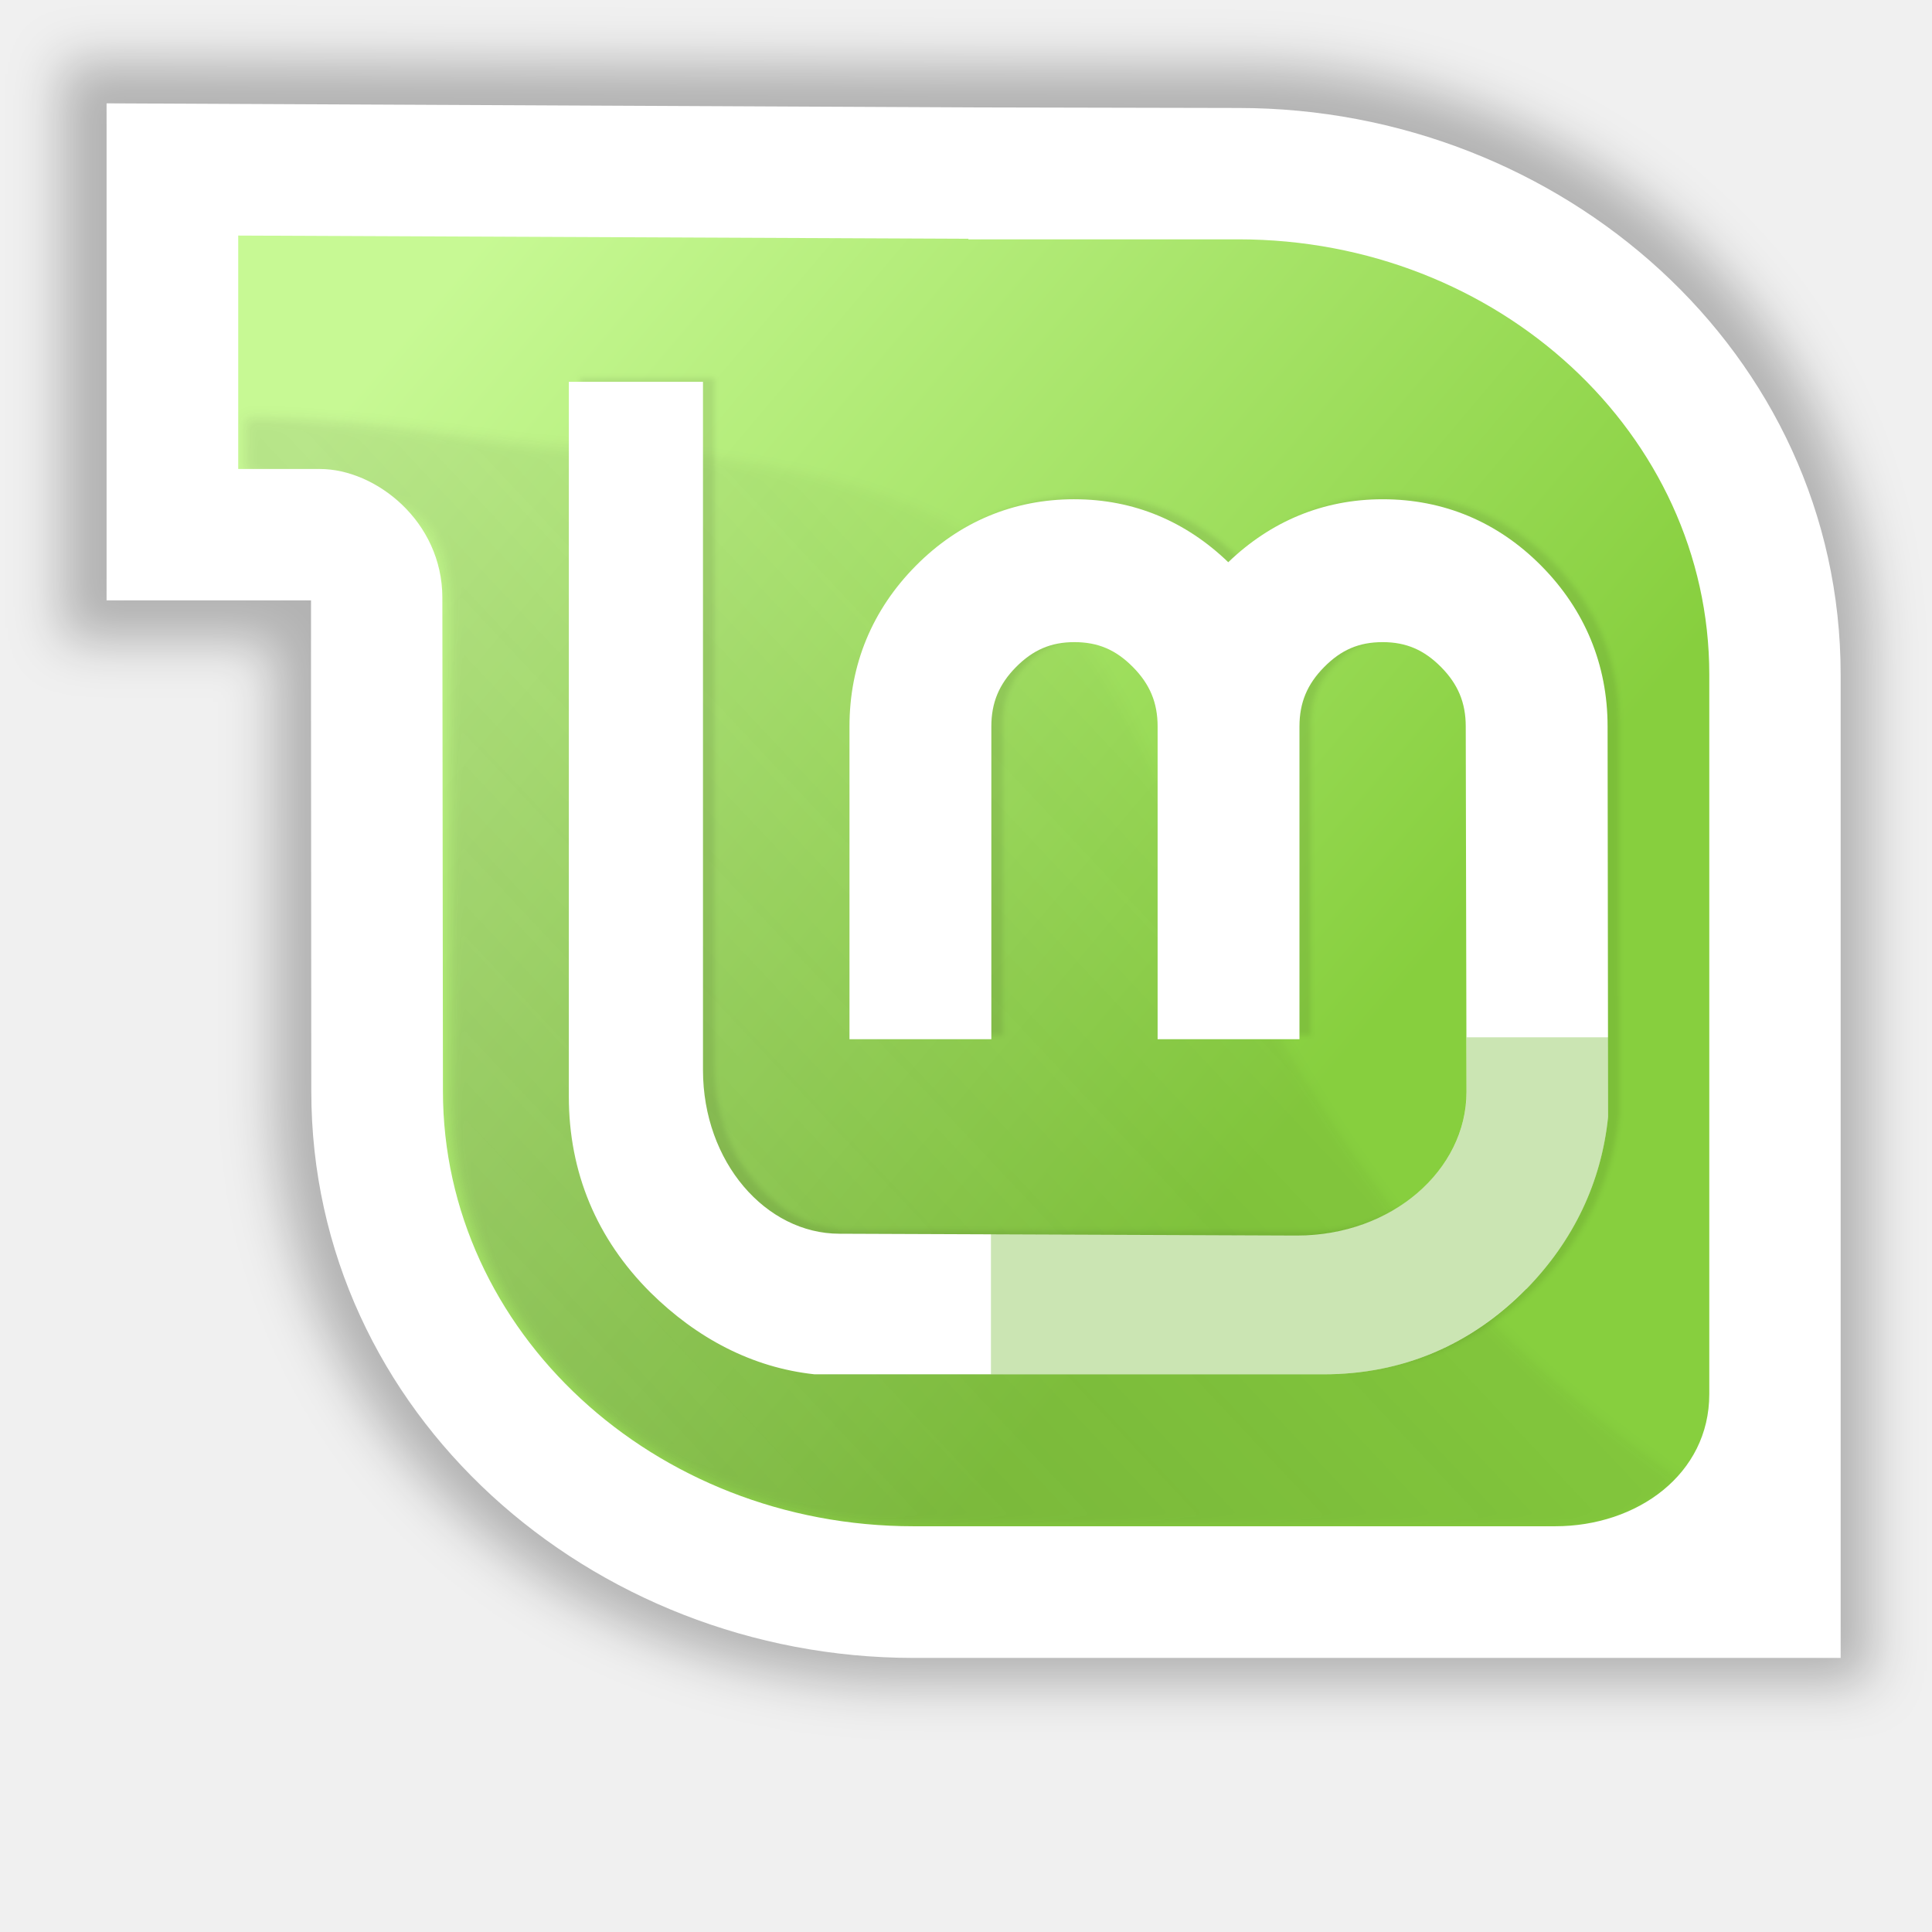
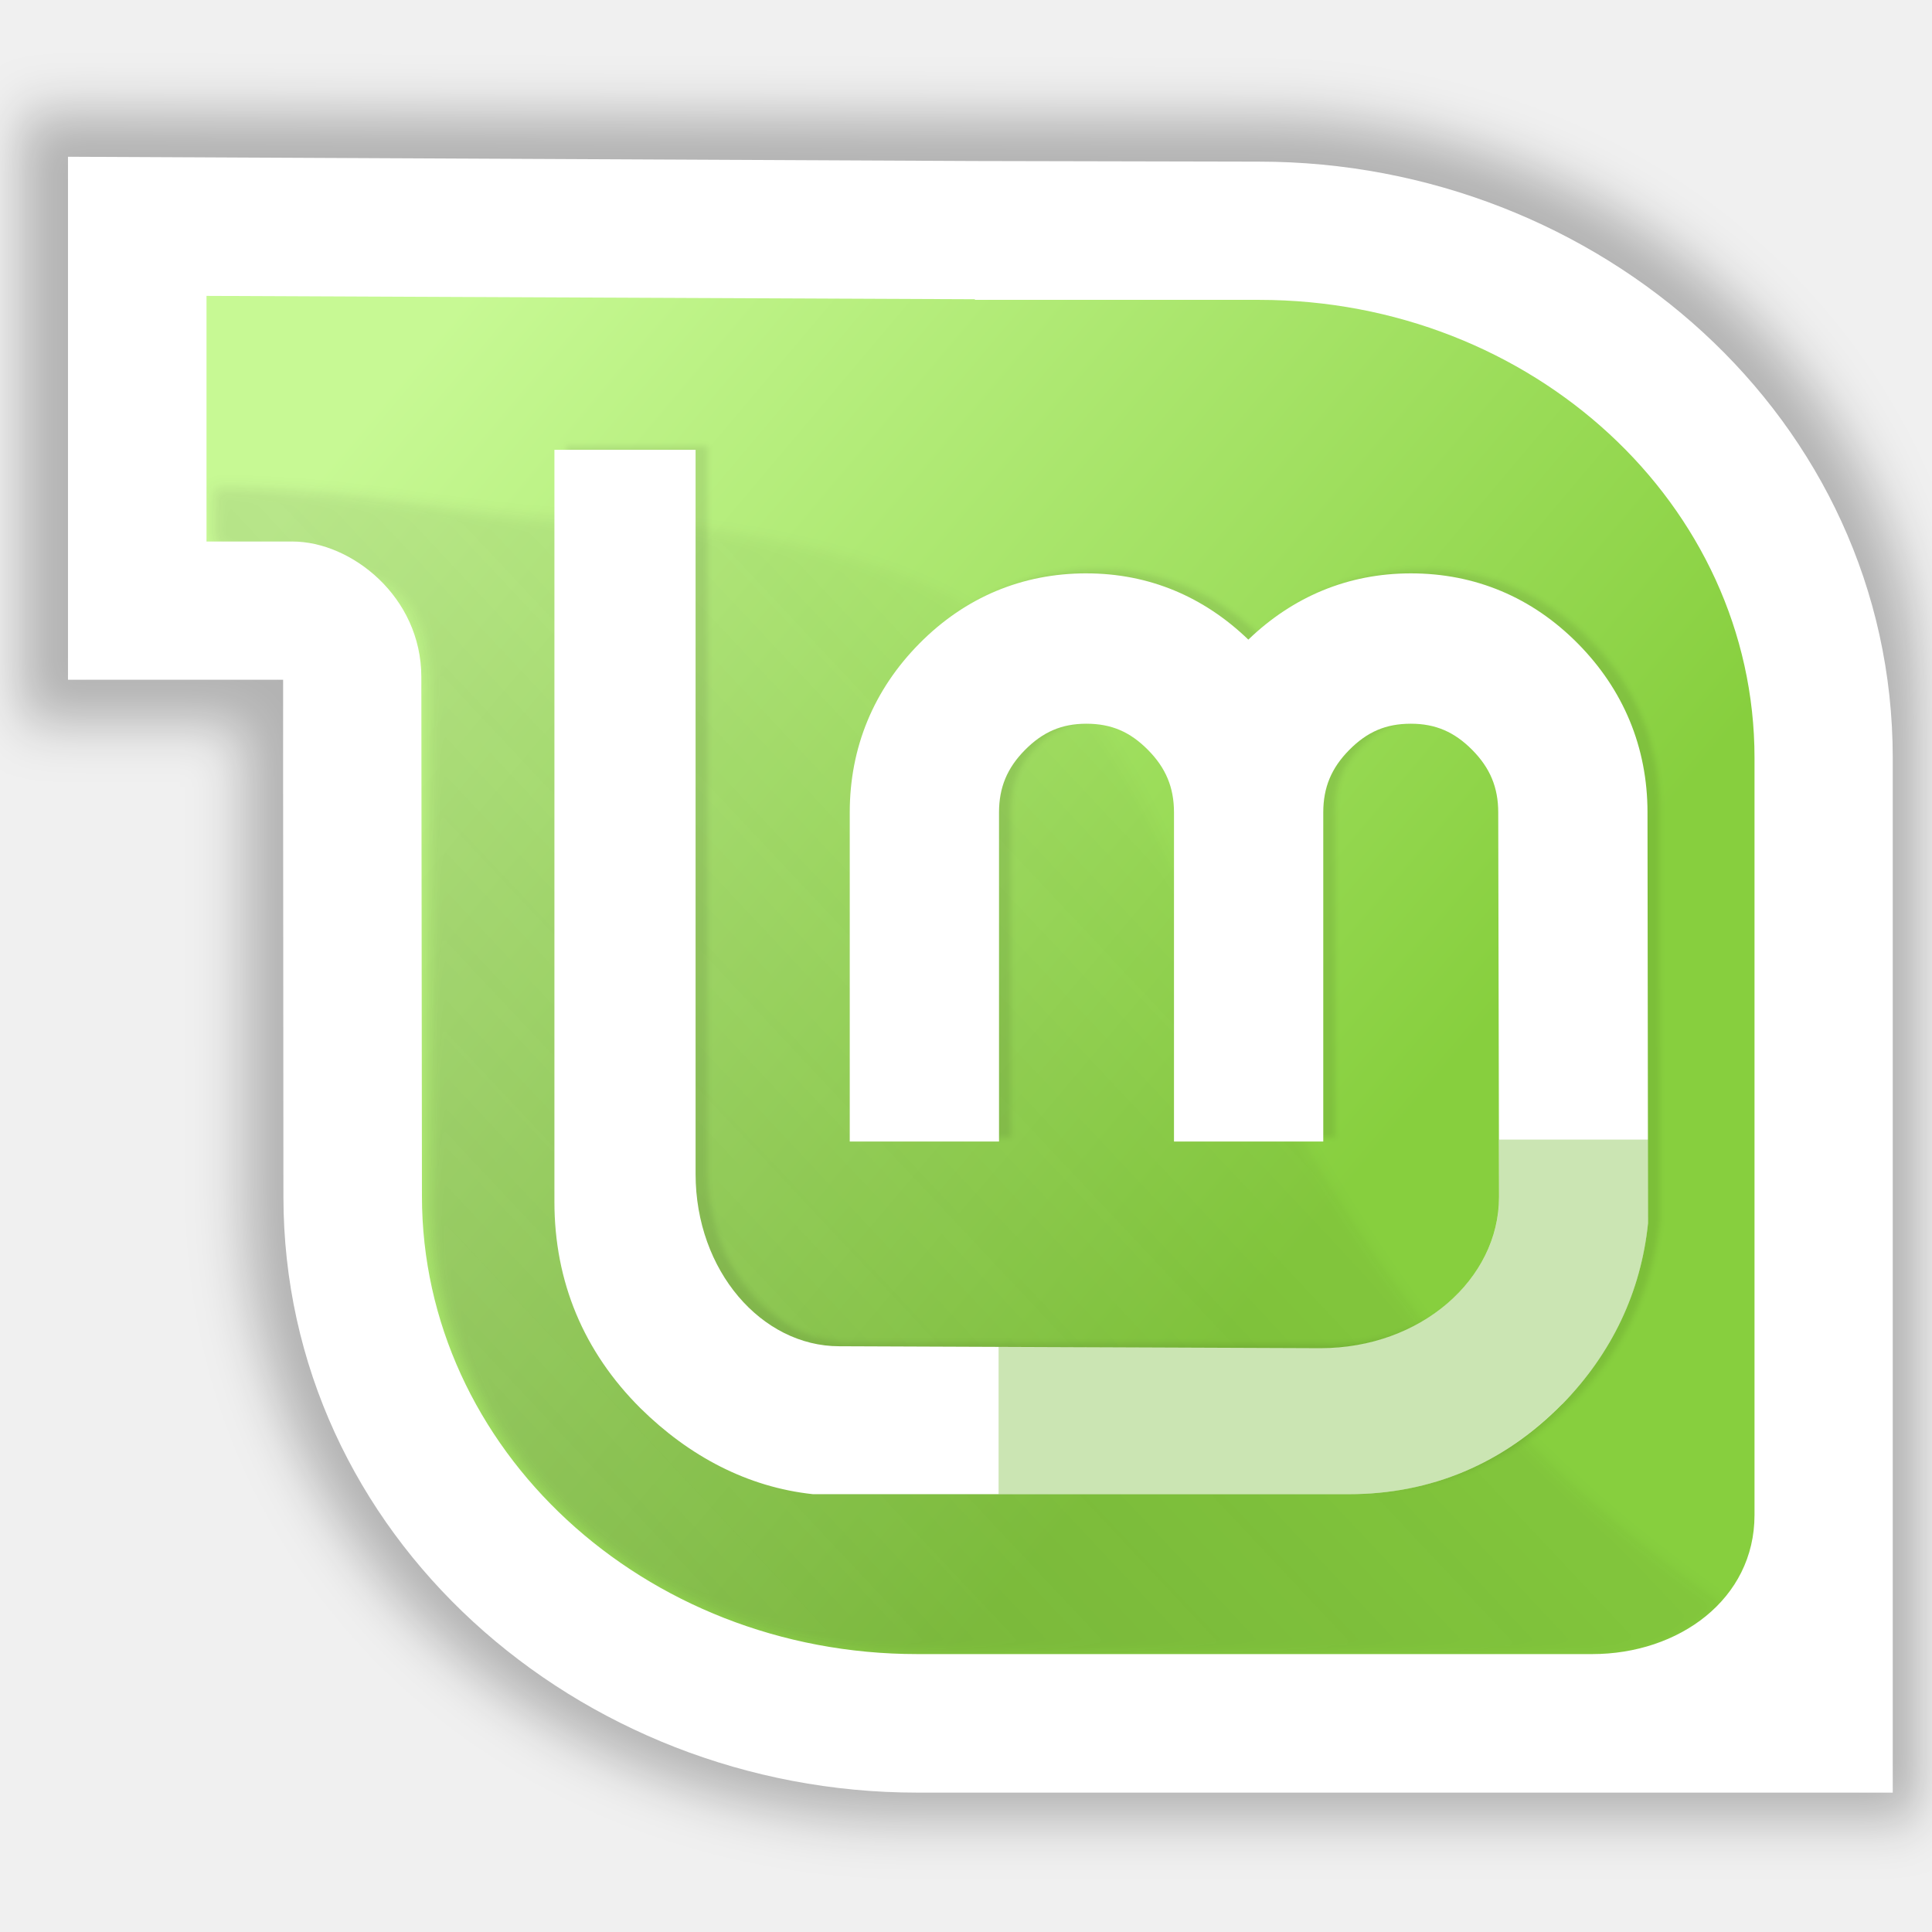
- <svg xmlns="http://www.w3.org/2000/svg" xmlns:xlink="http://www.w3.org/1999/xlink" width="736.606" height="736.606" id="svg2980" version="1.1">
+ <svg xmlns="http://www.w3.org/2000/svg" xmlns:xlink="http://www.w3.org/1999/xlink" width="700" height="700" id="svg2980" version="1.1">
  <defs id="defs2982">
-     <filter color-interpolation-filters="sRGB" id="filter3546">
+     <filter id="filter3546" style="color-interpolation-filters:sRGB">
      <feGaussianBlur stdDeviation="0.16" id="feGaussianBlur3548" />
    </filter>
    <linearGradient id="linearGradient3431">
      <stop id="stop3433" offset="0" style="stop-color:#3d3d3d;stop-opacity:1;" />
      <stop id="stop3435" offset="1" style="stop-color:#000000;stop-opacity:0.114;" />
    </linearGradient>
-     <filter color-interpolation-filters="sRGB" id="filter3291">
+     <filter id="filter3291" style="color-interpolation-filters:sRGB">
      <feGaussianBlur stdDeviation="0.401" id="feGaussianBlur3293" />
    </filter>
    <linearGradient id="linearGradient3312">
      <stop style="stop-color:#c7f994;stop-opacity:1;" offset="0" id="stop3314" />
      <stop style="stop-color:#87cf3e;stop-opacity:1;" offset="1" id="stop3316" />
    </linearGradient>
-     <filter color-interpolation-filters="sRGB" id="filter3573">
+     <filter id="filter3573" style="color-interpolation-filters:sRGB">
      <feGaussianBlur stdDeviation="1.628" id="feGaussianBlur3575" />
    </filter>
    <linearGradient xlink:href="#linearGradient3312" id="linearGradient3048" gradientUnits="userSpaceOnUse" gradientTransform="matrix(2.708549,0,0,2.708549,543.0843,-420.2664)" x1="61.429" y1="362.143" x2="116.429" y2="408.571" />
    <linearGradient xlink:href="#linearGradient3431" id="linearGradient3050" gradientUnits="userSpaceOnUse" gradientTransform="translate(0,80)" spreadMethod="pad" x1="70.492" y1="416.389" x2="113.642" y2="375.88" />
  </defs>
-   <g id="layer1" transform="translate(-1.696748,-160.8265)">
-     <g id="g3039" transform="matrix(2.326568,0,0,2.326568,-1511.197,-997.7332)">
-       <path transform="matrix(2.588589,0,0,2.588589,-60.55663,-548.8159)" id="path3543" d="m 331.79,510.933 c -21.29,0 -39.766,-16.14 -39.766,-37.411 l -0.019,-21.992 0,-6.586 -13.498,0 0,-36.651 56.92,0.268 17.806,0.038 c 21.309,0 39.766,16.121 39.766,37.411 l 0,64.923 -61.209,0 0,0 0,0 z" style="opacity:0.26;color:#000000;fill:#000000;fill-opacity:1;fill-rule:evenodd;stroke:none;stroke-width:1;marker:none;visibility:visible;display:inline;overflow:visible;filter:url(#filter3573);enable-background:accumulate" />
-       <path id="path2576" d="m 936.423,730.131 c 0,-36.536 0,-122.725 0,-122.725 0,-41.001 -35.956,-74.237 -80.321,-74.237 l -46.046,0 0,-0.099 -124.537,-0.544 0,44.778 c 0,0 10.169,0 19.117,0 13.344,0 15.702,9.212 15.702,21.962 l 0.099,79.163 c 0,41.001 35.956,74.237 80.271,74.237 l 109.413,0 c 14.027,0 26.301,-8.883 26.301,-22.535 z" style="fill:url(#linearGradient3048);fill-opacity:1;fill-rule:evenodd;display:inline" />
-       <path transform="matrix(2.602414,0,0,2.602414,553.5815,-562.0902)" id="path3419" d="m 142.938,500.531 c -10.752,-7.409 -18.367,-15.92 -24.781,-27.188 -12.644,-23.358 -9.688,-34.953 -41,-37.688 -9.036,0 -15.051,-2 -24.562,-2 l 0,3.312 c 10e-7,10e-6 3.759,1.907 7.062,1.907 4.927,1e-5 5.781,3.418 5.781,8.125 l 0.031,29.155 c -3e-6,15.138 13.295,27.406 29.656,27.406 l 40.375,0 c 2.964,0 5.626,-1.168 7.438,-3.031 z" style="opacity:0.175;fill:url(#linearGradient3050);fill-opacity:1;fill-rule:nonzero;display:inline;filter:url(#filter3291)" />
-       <path transform="matrix(2.602414,0,0,2.602414,553.5815,-562.0902)" id="path2620" d="m 105.518,438.54 c -3.837,0 -7.246,1.424 -9.985,4.191 -2.738,2.765 -4.175,6.218 -4.175,10.114 l 0,19.695 8.933,0 0,-19.695 c 0,-1.493 0.487,-2.661 1.554,-3.738 1.07,-1.081 2.203,-1.57 3.674,-1.57 1.502,0 2.618,0.487 3.69,1.57 1.066,1.077 1.554,2.245 1.554,3.738 l 0,19.695 8.933,0 0,-19.695 c 0,-1.493 0.487,-2.661 1.554,-3.738 1.072,-1.083 2.188,-1.57 3.69,-1.57 1.471,0 2.604,0.489 3.674,1.57 1.066,1.077 1.554,2.245 1.554,3.738 l 0.049,23.012 c 0,4.909 -4.675,9.046 -10.681,9.046 l -28.806,-0.113 c -4.635,0 -8.593,-4.511 -8.593,-10.309 l 0,-43.335 -8.447,0 0,45.002 c 0,4.775 1.747,8.962 5.146,12.348 2.905,2.868 6.399,4.564 10.325,4.984 l 0,0.162 32.074,0 c 4.929,0 9.259,-1.833 12.752,-5.389 l 0.016,0 c 2.971,-3.052 4.708,-6.71 5.13,-10.826 l -0.032,-24.582 c 0,-3.896 -1.437,-7.349 -4.175,-10.114 -2.739,-2.767 -6.148,-4.191 -9.985,-4.191 -3.766,0 -7.061,1.4 -9.726,3.965 -2.657,-2.56 -5.929,-3.965 -9.694,-3.965 z" style="color:#000000;fill:#000000;fill-opacity:0.08;fill-rule:evenodd;stroke:none;stroke-width:4.767;marker:none;visibility:visible;display:inline;overflow:visible;filter:url(#filter3546);enable-background:accumulate" />
-       <path id="path4130" d="m 826.328,579.783 c -9.985,0 -18.856,3.707 -25.985,10.908 -7.125,7.197 -10.866,16.182 -10.866,26.321 l 0,51.254 23.247,0 0,-51.254 c 0,-3.886 1.268,-6.925 4.043,-9.728 2.784,-2.812 5.732,-4.085 9.56,-4.085 3.908,0 6.812,1.267 9.602,4.085 2.775,2.803 4.043,5.842 4.043,9.728 l 0,51.254 23.247,0 0,-51.254 c 0,-3.886 1.268,-6.925 4.043,-9.728 2.79,-2.818 5.694,-4.085 9.602,-4.085 3.828,0 6.776,1.273 9.56,4.085 2.775,2.803 4.043,5.842 4.043,9.728 l 0.126,59.887 c 0,12.775 -12.166,23.542 -27.796,23.542 l -74.964,-0.295 c -12.061,0 -22.363,-11.74 -22.363,-26.827 l 0,-112.776 -21.984,0 0,117.114 c 0,12.426 4.547,23.322 13.392,32.134 7.561,7.463 16.653,12.3 26.869,13.393 l 83.471,-2e-4 c 12.827,0 24.095,-4.769 33.186,-14.024 l 0.042,0 c 7.732,-7.944 12.252,-17.462 13.35,-28.174 l -0.084,-63.972 c 0,-10.14 -3.741,-19.124 -10.866,-26.321 -7.128,-7.201 -16,-10.908 -25.985,-10.908 -9.801,0 -18.377,3.644 -25.311,10.318 -6.914,-6.663 -15.43,-10.318 -25.227,-10.318 z" style="color:#000000;fill:#ffffff;fill-opacity:1;fill-rule:evenodd;stroke:none;stroke-width:1;marker:none;visibility:visible;display:inline;overflow:visible;enable-background:accumulate" />
-       <path id="path4132" d="m 812.657,700.224 0,22.959 54.605,0 c 12.827,0 24.029,-4.784 33.12,-14.039 l 0.078,0 c 7.732,-7.944 12.242,-17.443 13.341,-28.156 l 0,-13.031 -23.192,0 0,8.92 c 0,12.775 -12.138,23.502 -27.768,23.502 l -50.184,-0.155 z" style="opacity:0.3;color:#000000;fill:#52a800;fill-opacity:1;fill-rule:evenodd;stroke:none;stroke-width:1;marker:none;visibility:visible;display:inline;overflow:visible;enable-background:accumulate" />
-       <path d="m 799.982,769.661 c -52.843,0 -98.7,-40.06 -98.7,-92.855 l -0.047,-64.105 0,-16.347 -33.502,0 0,-81.45 141.278,0.665 44.194,0.095 c 52.89,0 98.7,40.012 98.7,92.855 l 0,161.142 -151.923,0 0,0 0,0 z m 130.396,-43.226 c 0,-35.104 0,-117.916 0,-117.916 0,-39.394 -34.547,-71.328 -77.173,-71.328 l -44.242,0 0,-0.095 -119.657,-0.523 0,38.254 c 0,0 4.806,0 13.404,0 9.1,0 20.05,8.552 20.05,21.101 l 0.095,80.83 c 0,39.394 34.547,71.328 77.126,71.328 l 105.126,0 c 13.477,0 25.27,-8.535 25.27,-21.652 z" style="color:#000000;fill:#ffffff;fill-opacity:1;fill-rule:evenodd;stroke:none;stroke-width:1;marker:none;visibility:visible;display:inline;overflow:visible;enable-background:accumulate" id="path6141" />
+   <g id="layer2" transform="translate(0,-36.60638)" />
+   <g id="layer1" transform="translate(-1.696748,-197.4329)">
+     <g id="g3039" transform="matrix(2.326568,0,0,2.326568,-1527.197,-943.7332)">
+       <path transform="matrix(2.588589,0,0,2.588589,-60.55663,-548.8159)" id="path3543" d="m 331.79,510.933 c -21.29,0 -39.766,-16.14 -39.766,-37.411 l -0.019,-21.992 0,-6.586 -13.498,0 0,-36.651 56.92,0.268 17.806,0.038 c 21.309,0 39.766,16.121 39.766,37.411 l 0,64.923 -61.209,0 0,0 0,0 z" style="color:#000000;display:inline;overflow:visible;visibility:visible;opacity:0.26;fill:#000000;fill-opacity:1;fill-rule:evenodd;stroke:none;stroke-width:1;marker:none;filter:url(#filter3573);enable-background:accumulate" />
+       <path id="path2576" d="m 936.423,730.131 c 0,-36.536 0,-122.725 0,-122.725 0,-41.001 -35.956,-74.237 -80.321,-74.237 l -46.046,0 0,-0.099 -124.537,-0.544 0,44.778 c 0,0 10.169,0 19.117,0 13.344,0 15.702,9.212 15.702,21.962 l 0.099,79.163 c 0,41.001 35.956,74.237 80.271,74.237 l 109.413,0 c 14.027,0 26.301,-8.883 26.301,-22.535 z" style="display:inline;fill:url(#linearGradient3048);fill-opacity:1;fill-rule:evenodd" />
+       <path transform="matrix(2.602414,0,0,2.602414,553.5815,-562.0902)" id="path3419" d="m 142.938,500.531 c -10.752,-7.409 -18.367,-15.92 -24.781,-27.188 -12.644,-23.358 -9.688,-34.953 -41,-37.688 -9.036,0 -15.051,-2 -24.562,-2 l 0,3.312 c 10e-7,10e-6 3.759,1.907 7.062,1.907 4.927,1e-5 5.781,3.418 5.781,8.125 l 0.031,29.155 c -3e-6,15.138 13.295,27.406 29.656,27.406 l 40.375,0 c 2.964,0 5.626,-1.168 7.438,-3.031 z" style="display:inline;opacity:0.175;fill:url(#linearGradient3050);fill-opacity:1;fill-rule:nonzero;filter:url(#filter3291)" />
+       <path transform="matrix(2.602414,0,0,2.602414,553.5815,-562.0902)" id="path2620" d="m 105.518,438.54 c -3.837,0 -7.246,1.424 -9.985,4.191 -2.738,2.765 -4.175,6.218 -4.175,10.114 l 0,19.695 8.933,0 0,-19.695 c 0,-1.493 0.487,-2.661 1.554,-3.738 1.07,-1.081 2.203,-1.57 3.674,-1.57 1.502,0 2.618,0.487 3.69,1.57 1.066,1.077 1.554,2.245 1.554,3.738 l 0,19.695 8.933,0 0,-19.695 c 0,-1.493 0.487,-2.661 1.554,-3.738 1.072,-1.083 2.188,-1.57 3.69,-1.57 1.471,0 2.604,0.489 3.674,1.57 1.066,1.077 1.554,2.245 1.554,3.738 l 0.049,23.012 c 0,4.909 -4.675,9.046 -10.681,9.046 l -28.806,-0.113 c -4.635,0 -8.593,-4.511 -8.593,-10.309 l 0,-43.335 -8.447,0 0,45.002 c 0,4.775 1.747,8.962 5.146,12.348 2.905,2.868 6.399,4.564 10.325,4.984 l 0,0.162 32.074,0 c 4.929,0 9.259,-1.833 12.752,-5.389 l 0.016,0 c 2.971,-3.052 4.708,-6.71 5.13,-10.826 l -0.032,-24.582 c 0,-3.896 -1.437,-7.349 -4.175,-10.114 -2.739,-2.767 -6.148,-4.191 -9.985,-4.191 -3.766,0 -7.061,1.4 -9.726,3.965 -2.657,-2.56 -5.929,-3.965 -9.694,-3.965 z" style="color:#000000;display:inline;overflow:visible;visibility:visible;fill:#000000;fill-opacity:0.08;fill-rule:evenodd;stroke:none;stroke-width:4.767;marker:none;filter:url(#filter3546);enable-background:accumulate" />
+       <path id="path4130" d="m 826.328,579.783 c -9.985,0 -18.856,3.707 -25.985,10.908 -7.125,7.197 -10.866,16.182 -10.866,26.321 l 0,51.254 23.247,0 0,-51.254 c 0,-3.886 1.268,-6.925 4.043,-9.728 2.784,-2.812 5.732,-4.085 9.56,-4.085 3.908,0 6.812,1.267 9.602,4.085 2.775,2.803 4.043,5.842 4.043,9.728 l 0,51.254 23.247,0 0,-51.254 c 0,-3.886 1.268,-6.925 4.043,-9.728 2.79,-2.818 5.694,-4.085 9.602,-4.085 3.828,0 6.776,1.273 9.56,4.085 2.775,2.803 4.043,5.842 4.043,9.728 l 0.126,59.887 c 0,12.775 -12.166,23.542 -27.796,23.542 l -74.964,-0.295 c -12.061,0 -22.363,-11.74 -22.363,-26.827 l 0,-112.776 -21.984,0 0,117.114 c 0,12.426 4.547,23.322 13.392,32.134 7.561,7.463 16.653,12.3 26.869,13.393 l 83.471,-2e-4 c 12.827,0 24.095,-4.769 33.186,-14.024 l 0.042,0 c 7.732,-7.944 12.252,-17.462 13.35,-28.174 l -0.084,-63.972 c 0,-10.14 -3.741,-19.124 -10.866,-26.321 -7.128,-7.201 -16,-10.908 -25.985,-10.908 -9.801,0 -18.377,3.644 -25.311,10.318 -6.914,-6.663 -15.43,-10.318 -25.227,-10.318 z" style="color:#000000;display:inline;overflow:visible;visibility:visible;fill:#ffffff;fill-opacity:1;fill-rule:evenodd;stroke:none;stroke-width:1;marker:none;enable-background:accumulate" />
+       <path id="path4132" d="m 812.657,700.224 0,22.959 54.605,0 c 12.827,0 24.029,-4.784 33.12,-14.039 l 0.078,0 c 7.732,-7.944 12.242,-17.443 13.341,-28.156 l 0,-13.031 -23.192,0 0,8.92 c 0,12.775 -12.138,23.502 -27.768,23.502 l -50.184,-0.155 z" style="color:#000000;display:inline;overflow:visible;visibility:visible;opacity:0.3;fill:#52a800;fill-opacity:1;fill-rule:evenodd;stroke:none;stroke-width:1;marker:none;enable-background:accumulate" />
+       <path d="m 799.982,769.661 c -52.843,0 -98.7,-40.06 -98.7,-92.855 l -0.047,-64.105 0,-16.347 -33.502,0 0,-81.45 141.278,0.665 44.194,0.095 c 52.89,0 98.7,40.012 98.7,92.855 l 0,161.142 -151.923,0 0,0 0,0 z m 130.396,-43.226 c 0,-35.104 0,-117.916 0,-117.916 0,-39.394 -34.547,-71.328 -77.173,-71.328 l -44.242,0 0,-0.095 -119.657,-0.523 0,38.254 c 0,0 4.806,0 13.404,0 9.1,0 20.05,8.552 20.05,21.101 l 0.095,80.83 c 0,39.394 34.547,71.328 77.126,71.328 l 105.126,0 c 13.477,0 25.27,-8.535 25.27,-21.652 z" style="color:#000000;display:inline;overflow:visible;visibility:visible;fill:#ffffff;fill-opacity:1;fill-rule:evenodd;stroke:none;stroke-width:1;marker:none;enable-background:accumulate" id="path6141" />
    </g>
  </g>
</svg>
